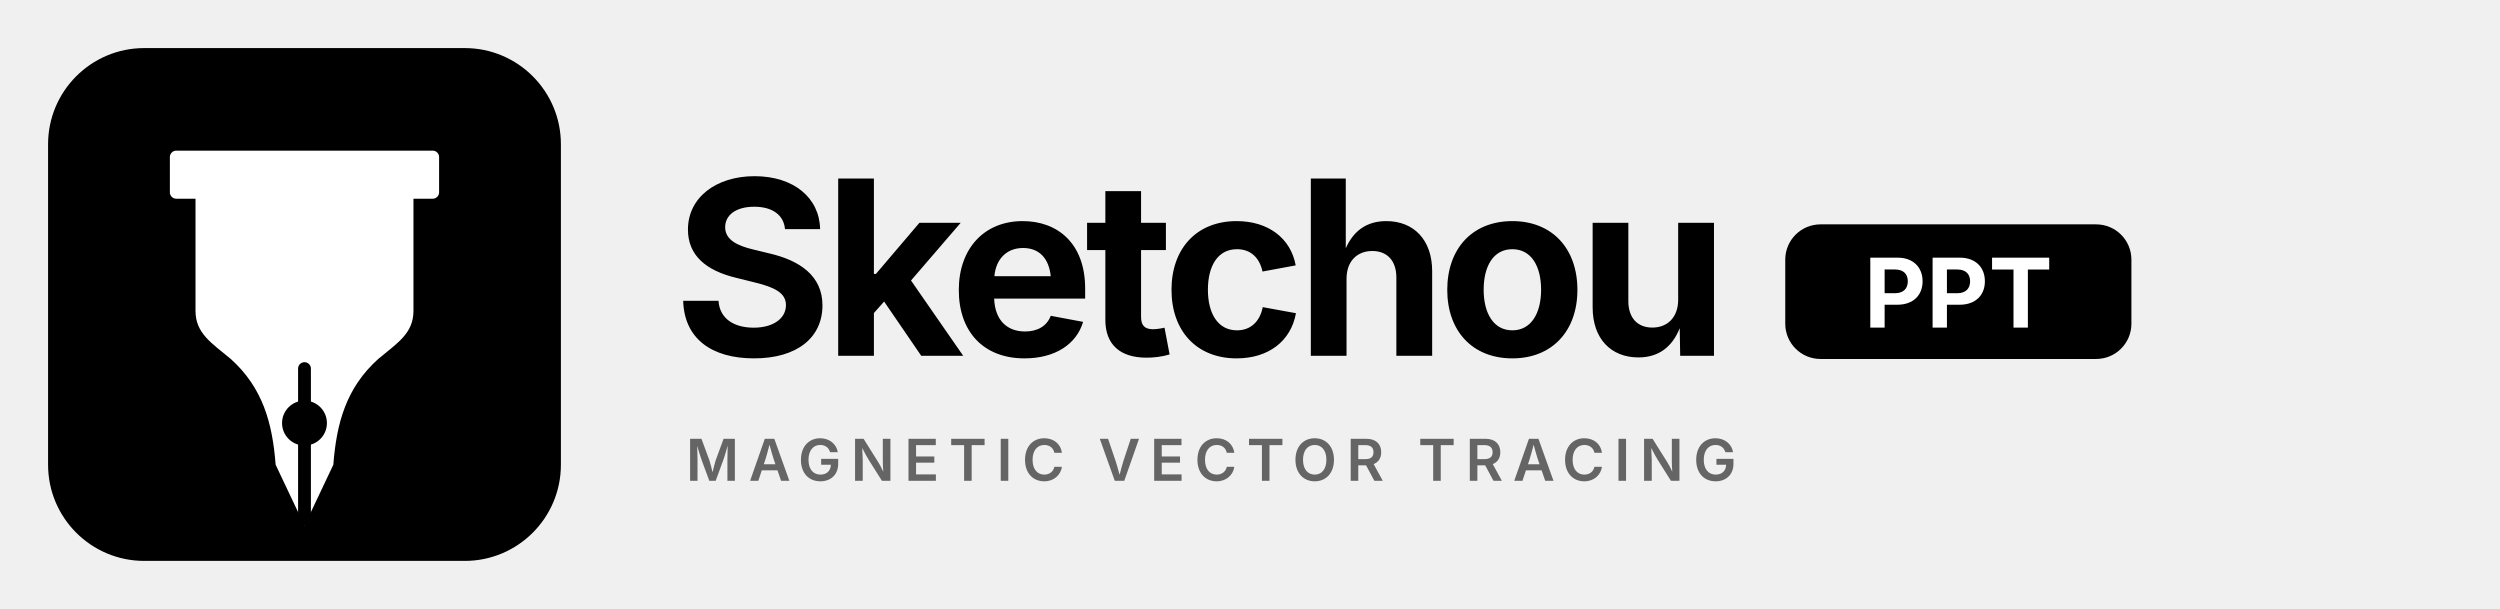
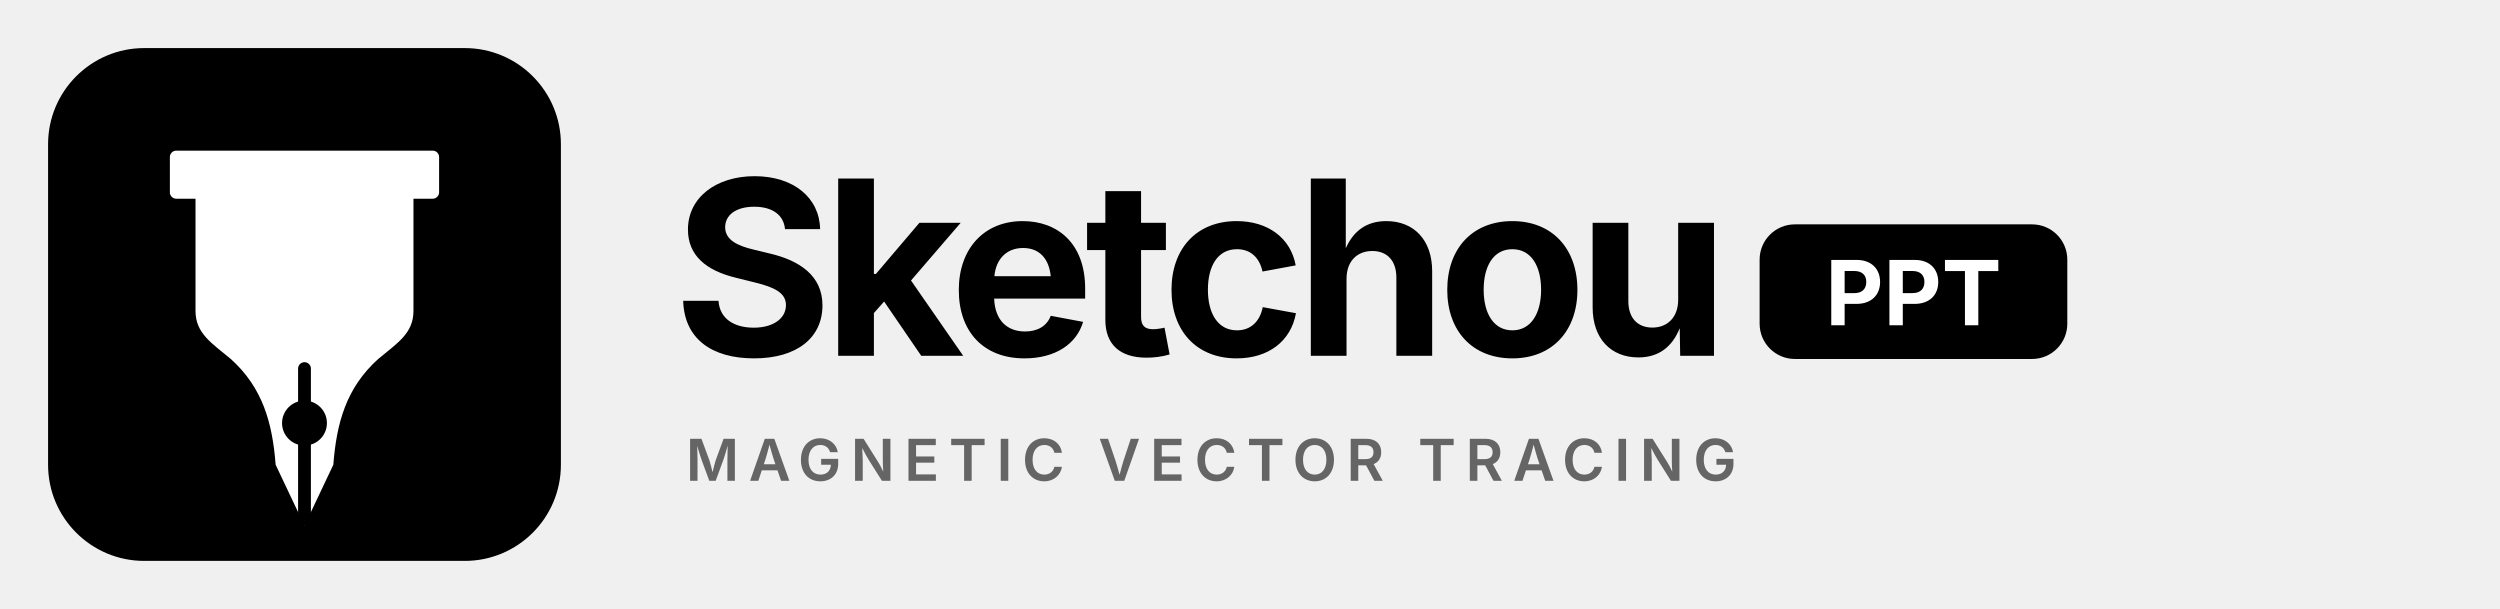
<svg xmlns="http://www.w3.org/2000/svg" viewBox="0 0 780 190" role="img" aria-labelledby="title desc">
  <rect x="15" y="15" width="160" height="160" rx="30" fill="#000" />
  <g fill="#fff">
    <rect x="53" y="47" width="84" height="15" rx="2" />
    <path d="M61 59h68v38c0 7-5 10-11 15-10 9-13 20-14 33l-9 19-9-19c-1-13-4-24-14-33-6-5-11-8-11-15z" />
  </g>
  <g fill="#000">
    <rect x="93" y="113" width="4" height="51" rx="2" />
    <circle cx="95" cy="132" r="7" />
  </g>
  <text x="210" y="111" font-family="Segoe UI,Inter,Arial,sans-serif" font-size="76" font-weight="700" letter-spacing="-3" fill="#000">Sketchou</text>
-   <rect x="557" y="70" width="108" height="42" rx="11" fill="#000" />
-   <text x="611" y="91" text-anchor="middle" dominant-baseline="middle" font-family="Segoe UI,Inter,Arial,sans-serif" font-size="30" font-weight="700" fill="#fff">PPT</text>
+   <rect x="549" y="70" width="96" height="42" rx="11" fill="#000" />
+   <text x="597" y="91" text-anchor="middle" dominant-baseline="middle" font-family="Segoe UI,Inter,Arial,sans-serif" font-size="28" font-weight="700" fill="#fff">PPT</text>
  <text x="214" y="150" font-family="Segoe UI,Inter,Arial,sans-serif" font-size="18" font-weight="600" letter-spacing="3" fill="#000" opacity=".58">MAGNETIC VECTOR TRACING</text>
</svg>
